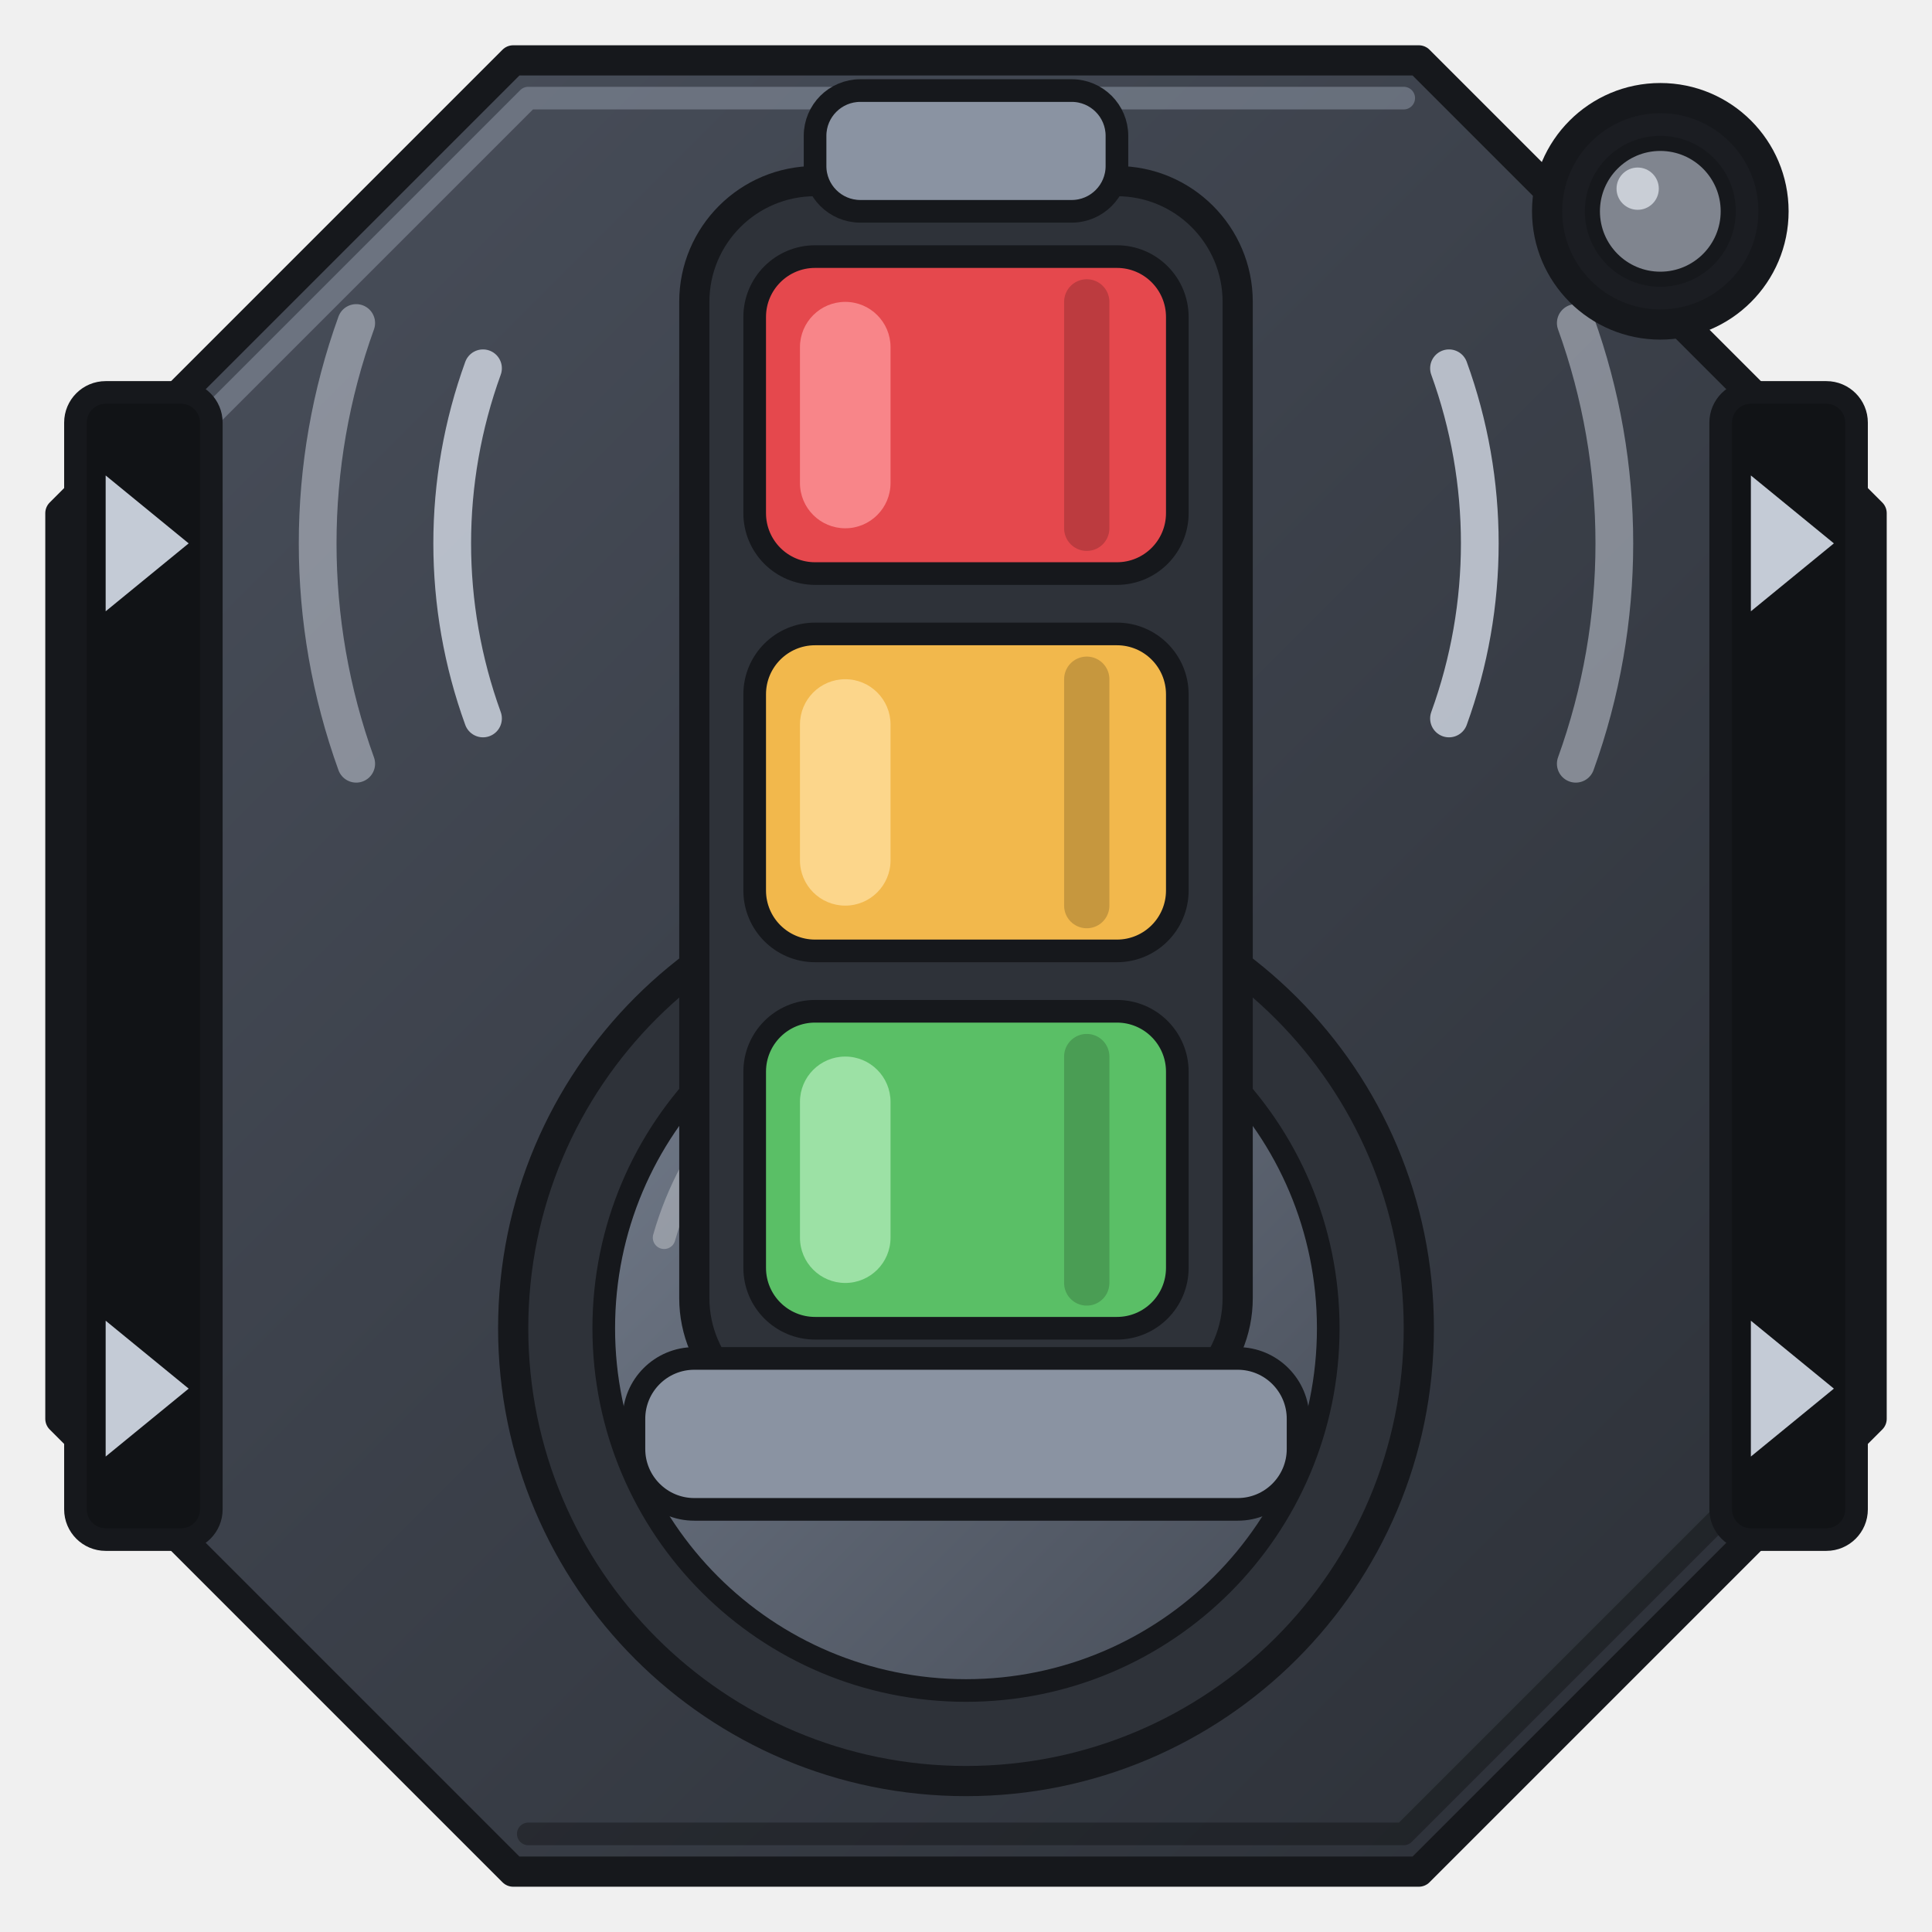
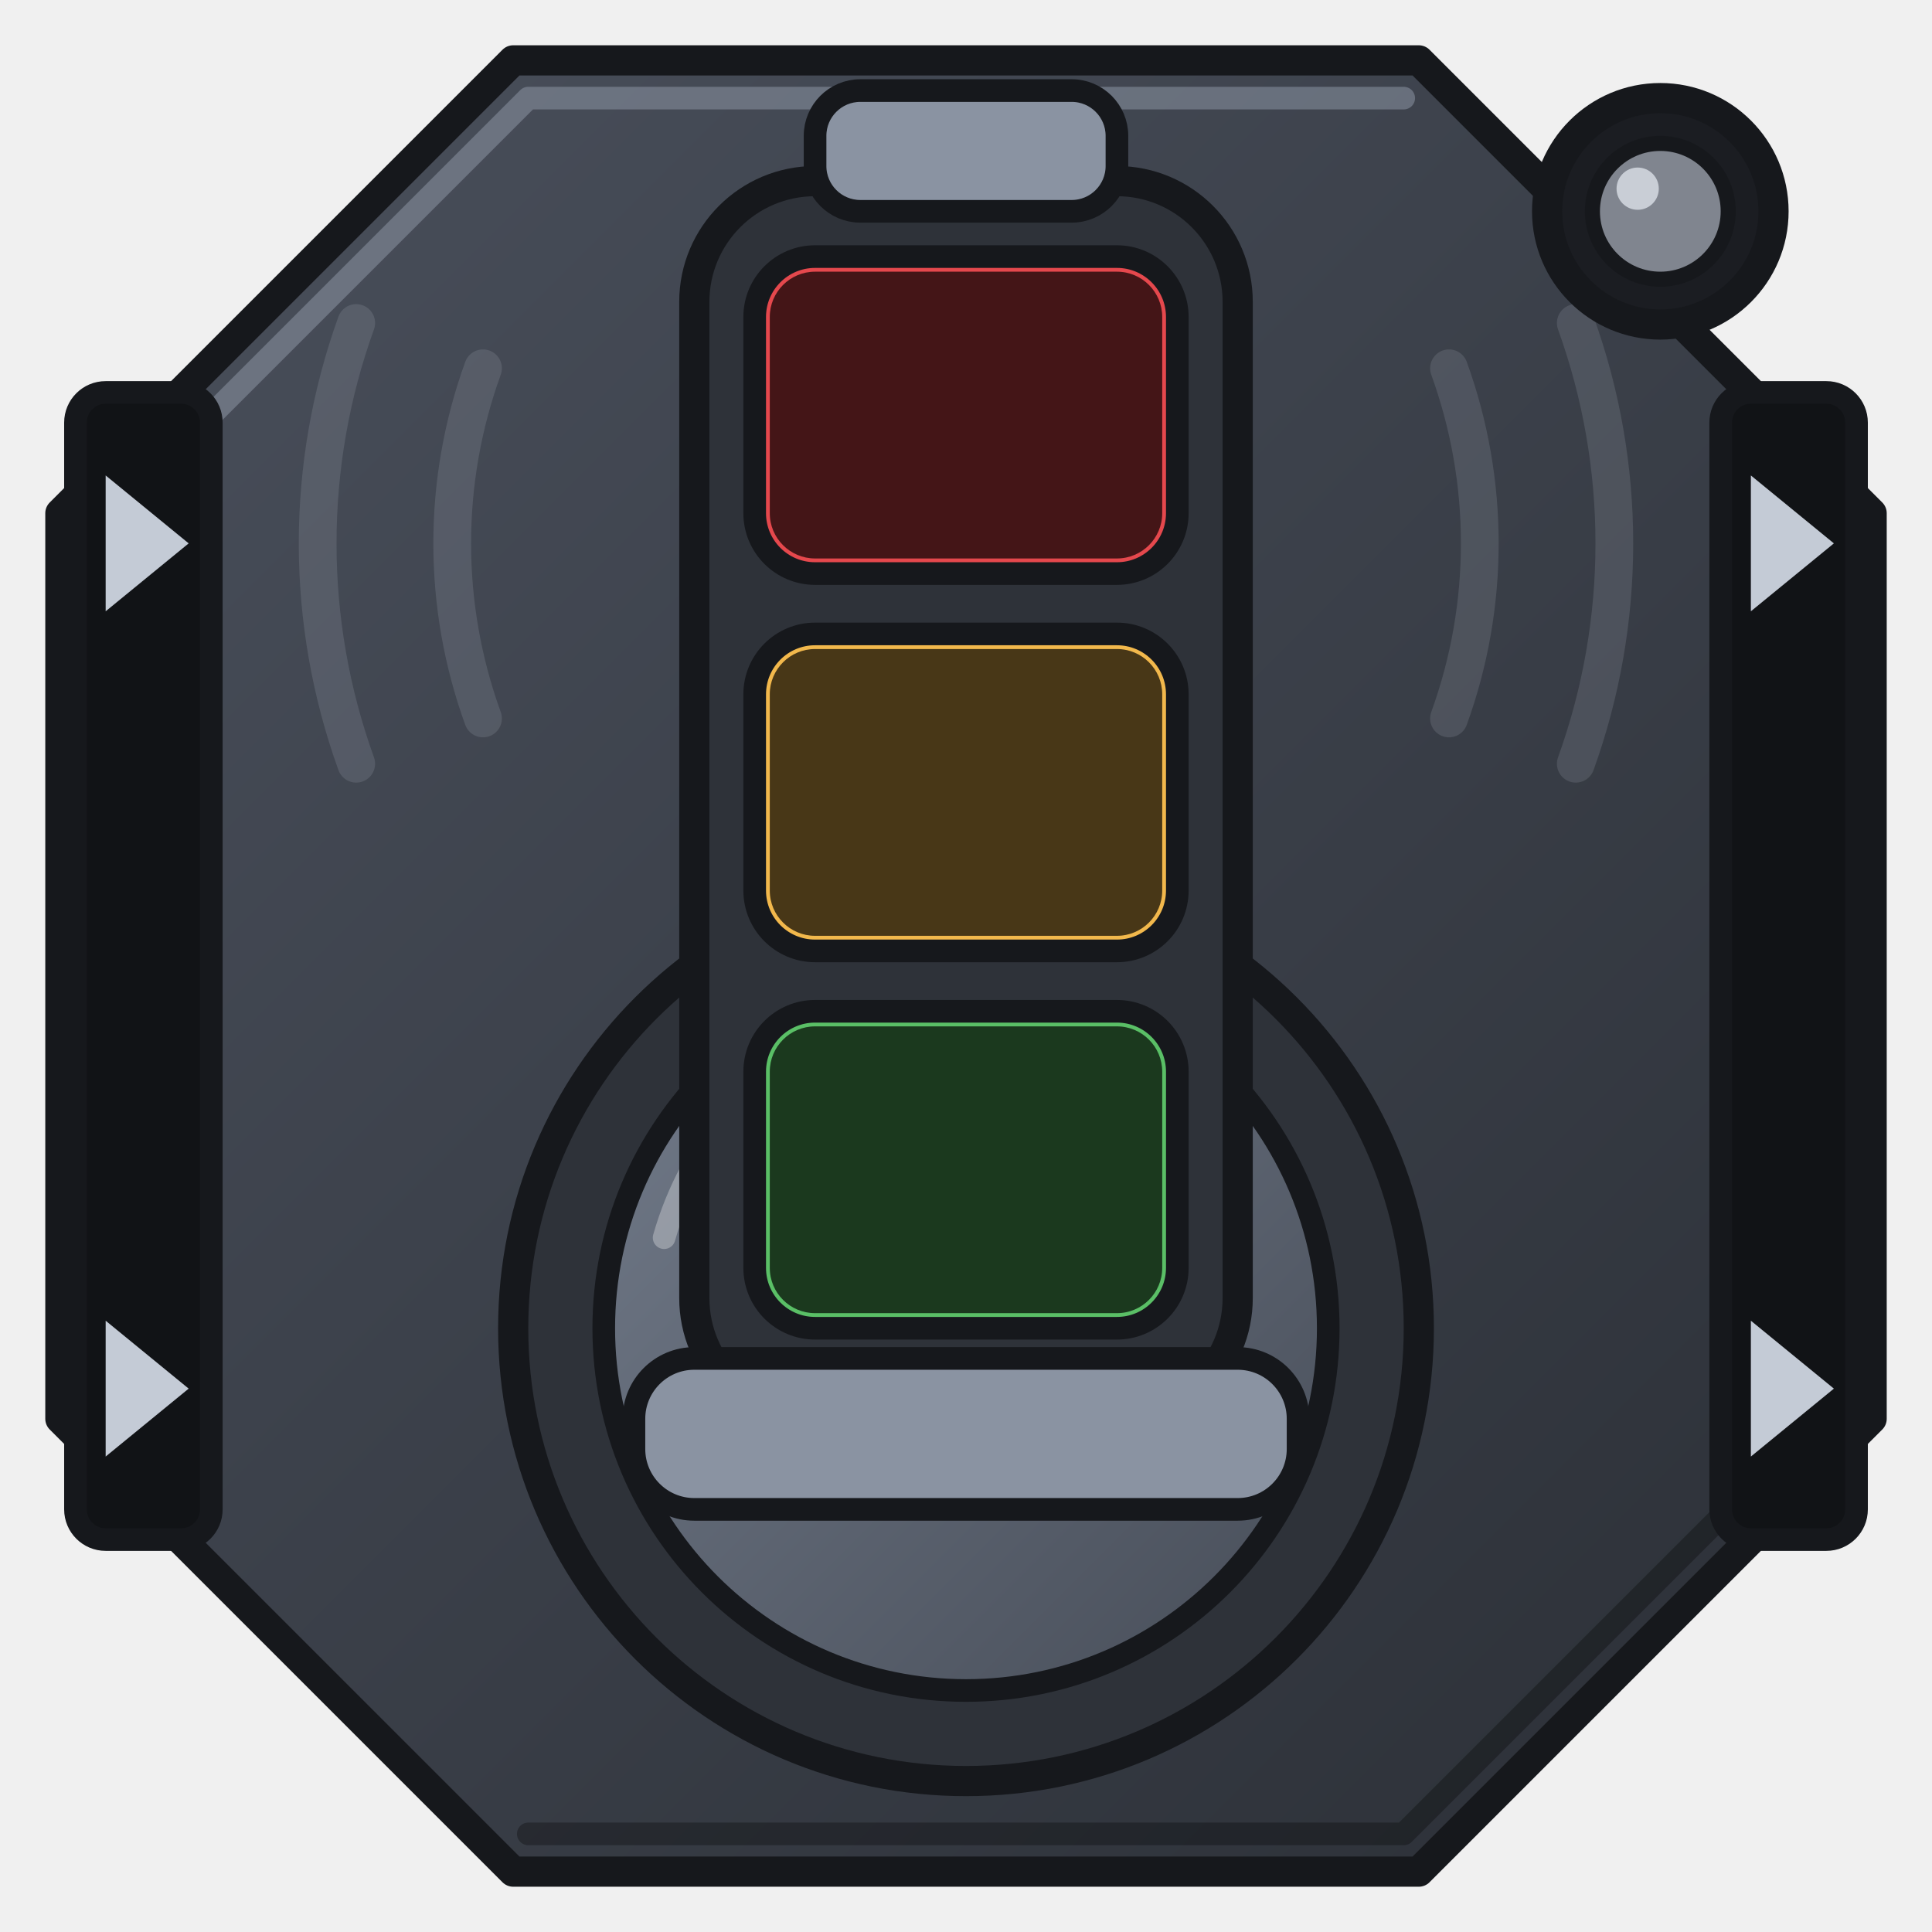
<svg xmlns="http://www.w3.org/2000/svg" width="128" height="128" viewBox="0 0 128 128">
  <defs>
    <linearGradient id="gb" x1="0" y1="0" x2="1" y2="1">
      <stop offset="0" stop-color="#4A505C" />
      <stop offset="1" stop-color="#2B2F36" />
    </linearGradient>
    <linearGradient id="gs" x1="0" y1="0" x2="1" y2="1">
      <stop offset="0" stop-color="#727B8A" />
      <stop offset="1" stop-color="#474D58" />
    </linearGradient>
  </defs>
  <path d="M34,4 L94,4 L124,34 L124,94 L94,124 L34,124 L4,94 L4,34 Z" fill="url(#gb)" stroke="#16181C" stroke-width="2" stroke-linejoin="round" stroke-linecap="round" />
  <path d="M35,6.5 H93 M6.5,35 V93 M35,6.5 L6.5,35" fill="none" stroke="#8A93A2" stroke-width="1.5" stroke-linejoin="round" stroke-linecap="round" opacity="0.55" />
  <path d="M35,121.5 H93 M121.5,35 V93 M93,121.5 L121.5,93" fill="none" stroke="#000000" stroke-width="1.5" stroke-linejoin="round" stroke-linecap="round" opacity="0.3" />
  <rect x="5" y="26" width="9" height="76" rx="2" fill="#111316" stroke="#16181C" stroke-width="1.5" stroke-linejoin="round" stroke-linecap="round" />
  <path d="M7,31.5 L12.5,36 L7,40.5 Z" fill="#C4CBD6" />
  <path d="M7,87.5 L12.5,92 L7,96.5 Z" fill="#C4CBD6" />
  <rect x="114" y="26" width="9" height="76" rx="2" fill="#111316" stroke="#16181C" stroke-width="1.5" stroke-linejoin="round" stroke-linecap="round" />
  <path d="M116,31.5 L121.5,36 L116,40.5 Z" fill="#C4CBD6" />
  <path d="M116,87.5 L121.5,92 L116,96.5 Z" fill="#C4CBD6" />
  <circle cx="64" cy="88" r="30" fill="#2E3239" stroke="#16181C" stroke-width="2" stroke-linejoin="round" stroke-linecap="round" />
  <circle cx="64" cy="88" r="24" fill="url(#gs)" stroke="#16181C" stroke-width="1.5" stroke-linejoin="round" stroke-linecap="round" />
  <path d="M44,82 A22,22 0 0 1 56,68" fill="none" stroke="#FFFFFF" stroke-width="1.5" stroke-linejoin="round" stroke-linecap="round" opacity="0.3" />
-   <path d="M32.0,24.4 A34,34 0 0 0 32.0,47.6" fill="none" stroke="#C4CBD6" stroke-width="2.5" stroke-linejoin="round" stroke-linecap="round" opacity="0.9" />
-   <path d="M96.0,47.6 A34,34 0 0 0 96.0,24.4" fill="none" stroke="#C4CBD6" stroke-width="2.5" stroke-linejoin="round" stroke-linecap="round" opacity="0.9" />
-   <path d="M23.6,21.4 A43,43 0 0 0 23.6,50.6" fill="none" stroke="#C4CBD6" stroke-width="2.5" stroke-linejoin="round" stroke-linecap="round" opacity="0.55" />
-   <path d="M104.4,50.6 A43,43 0 0 0 104.4,21.4" fill="none" stroke="#C4CBD6" stroke-width="2.5" stroke-linejoin="round" stroke-linecap="round" opacity="0.55" />
+   <path d="M32.0,24.4 A34,34 0 0 0 32.0,47.6" fill="none" stroke="#C4CBD6" stroke-width="2.5" stroke-linejoin="round" stroke-linecap="round" opacity="0.15" />
+   <path d="M96.0,47.6 A34,34 0 0 0 96.0,24.4" fill="none" stroke="#C4CBD6" stroke-width="2.5" stroke-linejoin="round" stroke-linecap="round" opacity="0.15" />
+   <path d="M23.6,21.4 A43,43 0 0 0 23.6,50.6" fill="none" stroke="#C4CBD6" stroke-width="2.5" stroke-linejoin="round" stroke-linecap="round" opacity="0.15" />
+   <path d="M104.4,50.6 A43,43 0 0 0 104.4,21.4" fill="none" stroke="#C4CBD6" stroke-width="2.5" stroke-linejoin="round" stroke-linecap="round" opacity="0.15" />
  <rect x="46" y="12" width="36" height="82" rx="8" fill="#2E3239" stroke="#16181C" stroke-width="2" stroke-linejoin="round" stroke-linecap="round" />
  <rect x="50" y="17" width="28" height="21" rx="4" fill="#E5484D" stroke="#16181C" stroke-width="1.5" stroke-linejoin="round" stroke-linecap="round" />
-   <rect x="53" y="20" width="6" height="15" rx="3" fill="#FF9A9D" opacity="0.75" />
-   <path d="M72,20 V35" fill="none" stroke="#000000" stroke-width="3" stroke-linejoin="round" stroke-linecap="round" opacity="0.18" />
+   <rect x="51" y="18" width="26" height="19" rx="3" fill="#000000" opacity="0.7" />
  <rect x="50" y="42" width="28" height="21" rx="4" fill="#F2B84C" stroke="#16181C" stroke-width="1.5" stroke-linejoin="round" stroke-linecap="round" />
-   <rect x="53" y="45" width="6" height="15" rx="3" fill="#FFE0A0" opacity="0.75" />
-   <path d="M72,45 V60" fill="none" stroke="#000000" stroke-width="3" stroke-linejoin="round" stroke-linecap="round" opacity="0.18" />
+   <rect x="51" y="43" width="26" height="19" rx="3" fill="#000000" opacity="0.7" />
  <rect x="50" y="67" width="28" height="21" rx="4" fill="#5ABF66" stroke="#16181C" stroke-width="1.5" stroke-linejoin="round" stroke-linecap="round" />
-   <rect x="53" y="70" width="6" height="15" rx="3" fill="#B2ECB9" opacity="0.75" />
-   <path d="M72,70 V85" fill="none" stroke="#000000" stroke-width="3" stroke-linejoin="round" stroke-linecap="round" opacity="0.18" />
+   <rect x="51" y="68" width="26" height="19" rx="3" fill="#000000" opacity="0.7" />
  <rect x="54" y="6" width="20" height="8" rx="3" fill="#8A93A2" stroke="#16181C" stroke-width="1.5" stroke-linejoin="round" stroke-linecap="round" />
  <rect x="42" y="90" width="44" height="10" rx="4" fill="#8A93A2" stroke="#16181C" stroke-width="1.5" stroke-linejoin="round" stroke-linecap="round" />
  <circle cx="110" cy="14" r="7.5" fill="#1B1D22" stroke="#16181C" stroke-width="2" stroke-linejoin="round" stroke-linecap="round" />
  <circle cx="110" cy="14" r="4.5" fill="#80858F" stroke="#16181C" stroke-width="1" stroke-linejoin="round" stroke-linecap="round" />
  <circle cx="108.5" cy="12.5" r="1.4" fill="#C9CED6" />
</svg>
